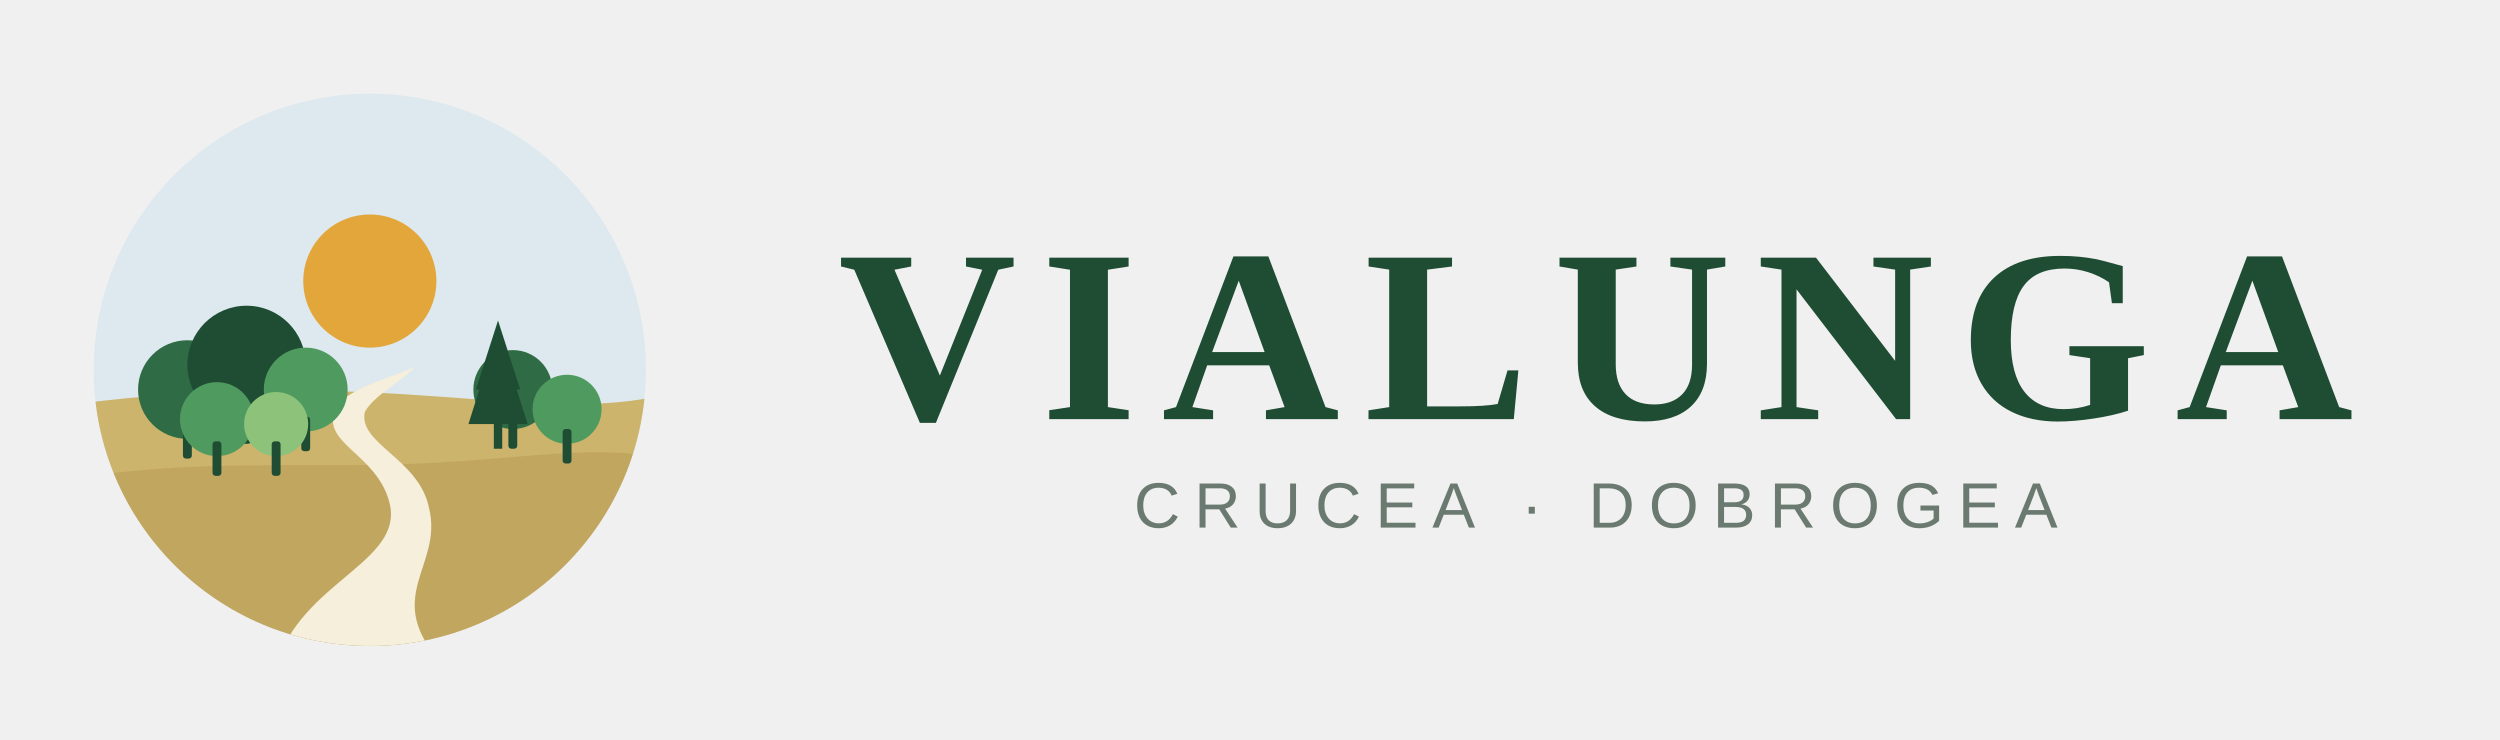
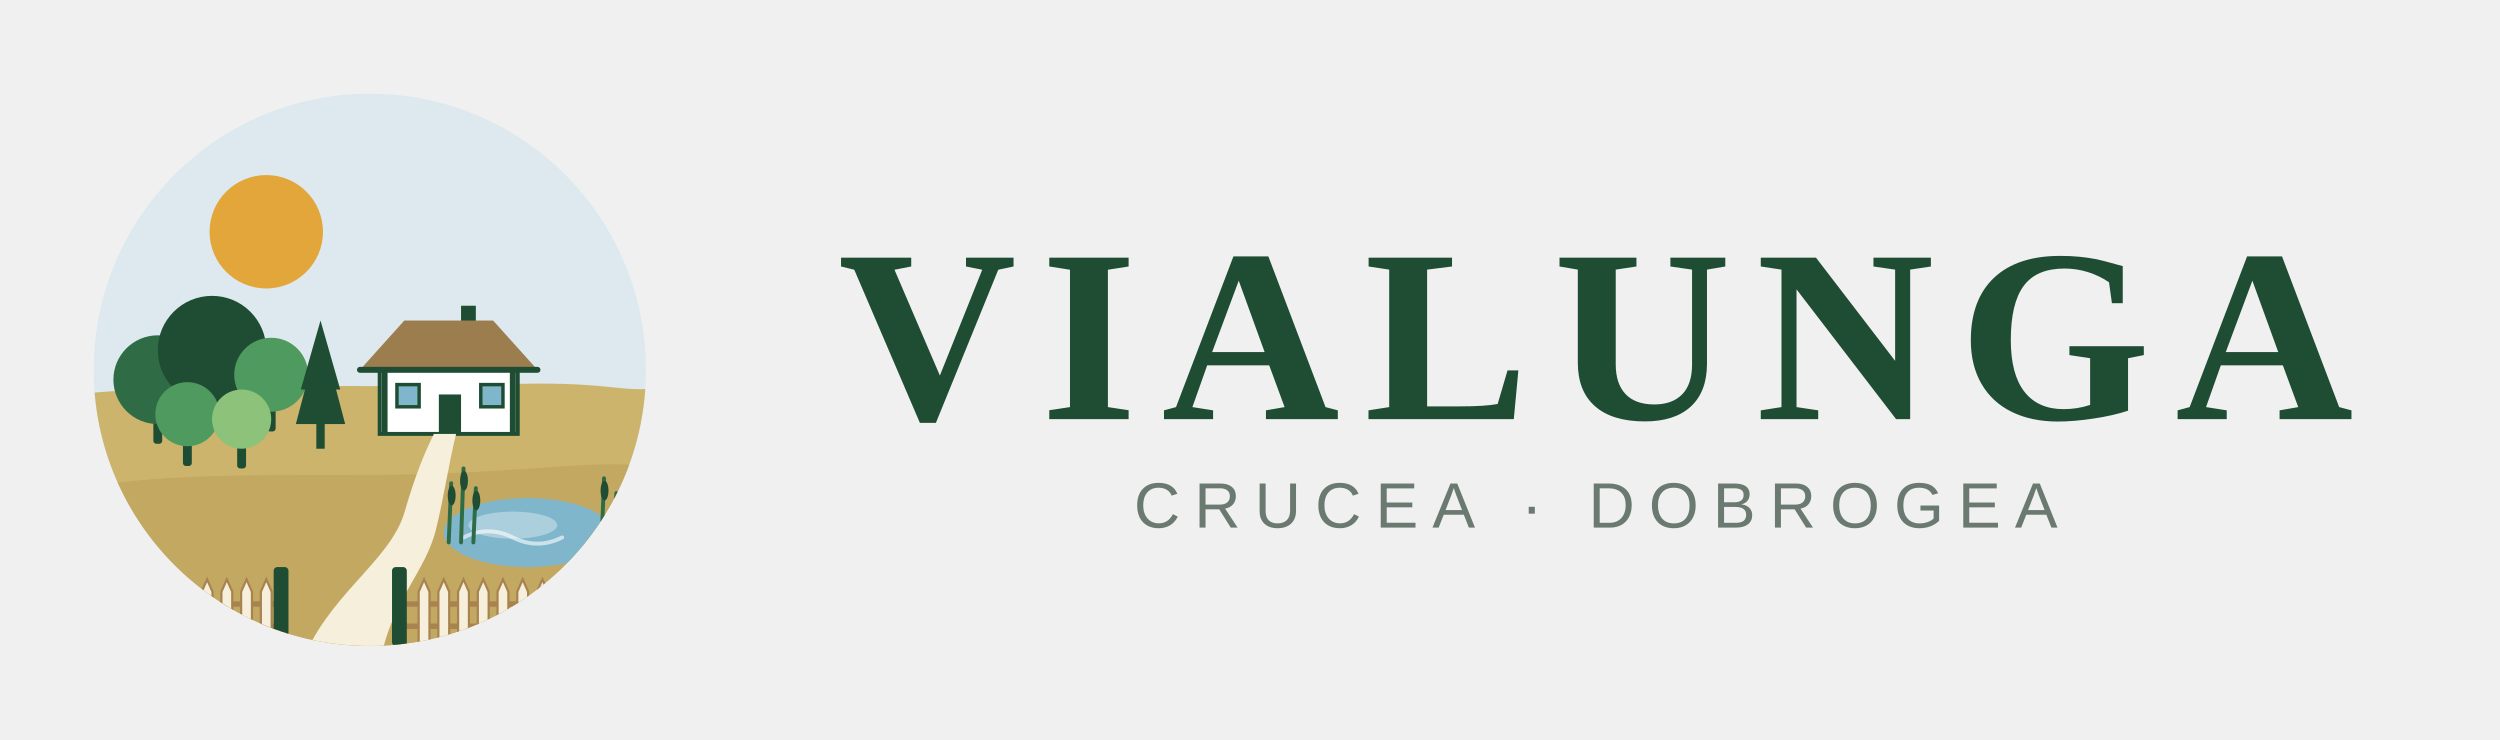
<svg xmlns="http://www.w3.org/2000/svg" viewBox="0 0 1014 300" width="1014" height="300">
  <g transform="translate(30 30) scale(1.0)">
    <defs>
      <clipPath id="disc">
        <circle cx="120" cy="120" r="112" />
      </clipPath>
    </defs>
    <circle cx="120" cy="120" r="112" fill="#dde9ee" />
    <g clip-path="url(#disc)">
-       <circle cx="120" cy="84" r="27" fill="#e3a63b" />
-       <path d="M0 134 C 60 126, 110 128, 150 131 S 215 136, 240 130 L240 240 L0 240 Z" fill="#cdb46c" />
-       <path d="M0 164 C 50 156, 95 160, 140 158 S 210 150, 240 156 L240 240 L0 240 Z" fill="#b89b55" opacity=".55" />
-       <path d="M 82 240 C 92 206, 134 198, 128 174 C 123 154, 100 150, 106 136 C 110 128, 126 124, 138 119 C 134 124, 122 130, 118 137 C 115 150, 140 156, 144 176 C 150 200, 124 212, 150 240 Z" fill="#f6efdc" />
-       <circle cx="46" cy="128" r="20" fill="#2f6b45" />
-       <rect x="44.2" y="142" width="3.6" height="14" rx="1.2" fill="#1f4d33" />
-       <circle cx="70" cy="118" r="24" fill="#1f4d33" />
-       <rect x="68.2" y="136" width="3.6" height="14" rx="1.2" fill="#1f4d33" />
-       <circle cx="94" cy="128" r="17" fill="#4f9a5f" />
-       <rect x="92.2" y="139" width="3.6" height="14" rx="1.2" fill="#1f4d33" />
-       <circle cx="58" cy="140" r="15" fill="#4f9a5f" />
-       <rect x="56.2" y="149" width="3.6" height="14" rx="1.2" fill="#1f4d33" />
-       <circle cx="82" cy="142" r="13" fill="#8cc27a" />
-       <rect x="80.2" y="149" width="3.6" height="14" rx="1.2" fill="#1f4d33" />
-       <circle cx="178" cy="128" r="16" fill="#2f6b45" />
-       <rect x="176.2" y="138" width="3.6" height="14" rx="1.2" fill="#1f4d33" />
-       <circle cx="200" cy="136" r="14" fill="#4f9a5f" />
-       <rect x="198.2" y="144" width="3.6" height="14" rx="1.2" fill="#1f4d33" />
-       <path d="M160 142 L172 104 L184 142 Z M163 128 L172 100 L181 128 Z" fill="#1f4d33" />
-       <rect x="170.3" y="140" width="3.4" height="12" fill="#1f4d33" />
+       <circle cx="78" cy="64" r="23" fill="#e3a63b" />
+       <path d="M0 130 C 60 124, 120 128, 170 126 S 220 130, 240 127 L240 240 L0 240 Z" fill="#cdb46c" />
+       <path d="M0 168 C 50 160, 100 164, 150 162 S 215 156, 240 160 L240 240 L0 240 Z" fill="#b89b55" opacity=".5" />
+       <rect x="157" y="94" width="6" height="12" fill="#1f4d33" />
+       <rect x="124" y="118" width="56" height="28" fill="#ffffff" stroke="#1f4d33" stroke-width="1.6" />
+       <path d="M116 120 L188 120 L170 100 L134 100 Z" fill="#9c7d4e" />
+       <path d="M116 120 L188 120" stroke="#1f4d33" stroke-width="2.4" stroke-linecap="round" />
+       <rect x="131" y="126" width="9" height="9" fill="#7fb6cc" stroke="#1f4d33" stroke-width="1.4" />
+       <rect x="165" y="126" width="9" height="9" fill="#7fb6cc" stroke="#1f4d33" stroke-width="1.4" />
+       <rect x="148" y="130" width="9" height="16" fill="#1f4d33" />
+       <rect x="124.8" y="120" width="2.4" height="26" fill="#1f4d33" />
+       <rect x="176.8" y="120" width="2.4" height="26" fill="#1f4d33" />
+       <ellipse cx="184" cy="186" rx="34" ry="14" fill="#7fb6cc" />
+       <ellipse cx="178" cy="183" rx="18" ry="5.5" fill="#ffffff" opacity=".35" />
+       <path d="M158 188 q 10 -5 20 0 t 20 0" fill="none" stroke="#ffffff" stroke-width="1.6" opacity=".6" stroke-linecap="round" />
+       <path d="M152 190 L153 166" stroke="#2f6b45" stroke-width="1.6" stroke-linecap="round" />
+       <ellipse cx="153.2" cy="171" rx="1.6" ry="4" fill="#1f4d33" />
+       <path d="M157 190 L158 160" stroke="#2f6b45" stroke-width="1.6" stroke-linecap="round" />
+       <ellipse cx="158.2" cy="165" rx="1.6" ry="4" fill="#1f4d33" />
+       <path d="M162 190 L163 168" stroke="#2f6b45" stroke-width="1.6" stroke-linecap="round" />
+       <ellipse cx="163.2" cy="173" rx="1.6" ry="4" fill="#1f4d33" />
+       <path d="M214 190 L215 164" stroke="#2f6b45" stroke-width="1.6" stroke-linecap="round" />
+       <ellipse cx="215.2" cy="169" rx="1.6" ry="4" fill="#1f4d33" />
+       <path d="M219 190 L220 170" stroke="#2f6b45" stroke-width="1.6" stroke-linecap="round" />
+       <ellipse cx="220.2" cy="175" rx="1.6" ry="4" fill="#1f4d33" />
+       <path d="M 92 240 C 102 212, 128 198, 134 178 C 138 164, 142 154, 146 146 L 155 146 C 152 158, 150 172, 147 184 C 143 202, 128 214, 124 240 Z" fill="#f6efdc" />
+       <rect x="32.2" y="136" width="3.6" height="14" rx="1.2" fill="#1f4d33" />
+       <circle cx="34" cy="124" r="18" fill="#2f6b45" />
+       <rect x="54.2" y="128" width="3.6" height="14" rx="1.2" fill="#1f4d33" />
+       <circle cx="56" cy="112" r="22" fill="#1f4d33" />
+       <rect x="78.2" y="131" width="3.6" height="14" rx="1.2" fill="#1f4d33" />
+       <circle cx="80" cy="122" r="15" fill="#4f9a5f" />
+       <rect x="44.2" y="145" width="3.6" height="14" rx="1.2" fill="#1f4d33" />
+       <circle cx="46" cy="138" r="13" fill="#4f9a5f" />
+       <rect x="66.2" y="146" width="3.6" height="14" rx="1.2" fill="#1f4d33" />
+       <circle cx="68" cy="140" r="12" fill="#8cc27a" />
+       <path d="M90 142 L100 104 L110 142 Z M92 128 L100 100 L108 128 Z" fill="#1f4d33" />
+       <rect x="98.3" y="140" width="3.4" height="12" fill="#1f4d33" />
+       <path d="M0 215 L84 215 M132 215 L240 215" stroke="#a8824f" stroke-width="2.2" />
+       <path d="M0 224 L84 224 M132 224 L240 224" stroke="#a8824f" stroke-width="2.2" />
+       <path d="M3.8 210 L6 205 L8.2 210 L8.2 231 L3.8 231 Z" fill="#f6efdc" stroke="#a8824f" stroke-width="0.9" />
+       <path d="M11.8 210 L14 205 L16.2 210 L16.2 231 L11.8 231 Z" fill="#f6efdc" stroke="#a8824f" stroke-width="0.9" />
+       <path d="M19.8 210 L22 205 L24.2 210 L24.2 231 L19.8 231 Z" fill="#f6efdc" stroke="#a8824f" stroke-width="0.9" />
+       <path d="M27.8 210 L30 205 L32.2 210 L32.2 231 L27.8 231 Z" fill="#f6efdc" stroke="#a8824f" stroke-width="0.9" />
+       <path d="M35.8 210 L38 205 L40.2 210 L40.2 231 L35.8 231 Z" fill="#f6efdc" stroke="#a8824f" stroke-width="0.9" />
+       <path d="M43.8 210 L46 205 L48.2 210 L48.2 231 L43.8 231 Z" fill="#f6efdc" stroke="#a8824f" stroke-width="0.9" />
+       <path d="M51.8 210 L54 205 L56.2 210 L56.2 231 L51.8 231 Z" fill="#f6efdc" stroke="#a8824f" stroke-width="0.9" />
+       <path d="M59.8 210 L62 205 L64.2 210 L64.2 231 L59.8 231 Z" fill="#f6efdc" stroke="#a8824f" stroke-width="0.9" />
+       <path d="M67.8 210 L70 205 L72.2 210 L72.2 231 L67.8 231 Z" fill="#f6efdc" stroke="#a8824f" stroke-width="0.9" />
+       <path d="M75.8 210 L78 205 L80.2 210 L80.2 231 L75.8 231 Z" fill="#f6efdc" stroke="#a8824f" stroke-width="0.9" />
+       <path d="M139.8 210 L142 205 L144.2 210 L144.2 231 L139.8 231 Z" fill="#f6efdc" stroke="#a8824f" stroke-width="0.9" />
+       <path d="M147.8 210 L150 205 L152.2 210 L152.2 231 L147.8 231 Z" fill="#f6efdc" stroke="#a8824f" stroke-width="0.9" />
+       <path d="M155.8 210 L158 205 L160.2 210 L160.2 231 L155.8 231 Z" fill="#f6efdc" stroke="#a8824f" stroke-width="0.9" />
+       <path d="M163.8 210 L166 205 L168.2 210 L168.2 231 L163.8 231 Z" fill="#f6efdc" stroke="#a8824f" stroke-width="0.9" />
+       <path d="M171.8 210 L174 205 L176.2 210 L176.2 231 L171.8 231 Z" fill="#f6efdc" stroke="#a8824f" stroke-width="0.9" />
+       <path d="M179.8 210 L182 205 L184.2 210 L184.2 231 L179.8 231 Z" fill="#f6efdc" stroke="#a8824f" stroke-width="0.9" />
+       <path d="M187.8 210 L190 205 L192.2 210 L192.2 231 L187.8 231 Z" fill="#f6efdc" stroke="#a8824f" stroke-width="0.9" />
+       <path d="M195.8 210 L198 205 L200.2 210 L200.2 231 L195.8 231 Z" fill="#f6efdc" stroke="#a8824f" stroke-width="0.9" />
+       <path d="M203.8 210 L206 205 L208.2 210 L208.2 231 L203.8 231 Z" fill="#f6efdc" stroke="#a8824f" stroke-width="0.9" />
+       <path d="M211.8 210 L214 205 L216.2 210 L216.2 231 L211.8 231 Z" fill="#f6efdc" stroke="#a8824f" stroke-width="0.9" />
+       <path d="M219.8 210 L222 205 L224.2 210 L224.2 231 L219.8 231 Z" fill="#f6efdc" stroke="#a8824f" stroke-width="0.9" />
+       <path d="M227.8 210 L230 205 L232.2 210 L232.2 231 L227.8 231 Z" fill="#f6efdc" stroke="#a8824f" stroke-width="0.9" />
+       <path d="M235.8 210 L238 205 L240.2 210 L240.2 231 L235.8 231 Z" fill="#f6efdc" stroke="#a8824f" stroke-width="0.9" />
+       <rect x="81" y="200" width="6" height="32" rx="1.5" fill="#1f4d33" />
+       <rect x="129" y="200" width="6" height="32" rx="1.5" fill="#1f4d33" />
    </g>
  </g>
  <g transform="translate(340 170) scale(1.0)">
    <path d="M71.094 -65.479V-61.914L64.893 -60.596L39.6 1.514H33.105L6.494 -60.596L1.123 -61.914V-65.479H29.59V-61.914L22.803 -60.596L41.211 -17.676L58.398 -60.596L51.807 -61.914V-65.479Z M109.365 -4.883 117.764 -3.613V0.0H85.586V-3.613L93.984 -4.883V-60.596L85.586 -61.914V-65.479H117.764V-61.914L109.365 -60.596Z M152.031 -3.564V0.0H132.109V-3.564L136.992 -4.883L160.283 -66.016H174.443L197.637 -4.883L202.617 -3.564V0.0H173.467V-3.564L181.035 -4.883L174.785 -21.826H149.639L143.633 -4.883ZM162.432 -56.152 151.641 -27.197H172.93Z M248.945 -61.914 238.838 -60.645V-5.176H252.168Q262.568 -5.176 267.451 -6.152L271.455 -19.775H275.85L273.994 0.0H215.059V-3.564L223.457 -4.883V-60.645L215.107 -61.914V-65.479H248.945Z M330.967 -5.957Q338.291 -5.957 342.295 -10.059Q346.299 -14.16 346.299 -22.119V-60.645L337.51 -61.914V-65.479H359.775V-61.914L352.354 -60.645V-22.51Q352.354 -11.182 345.811 -5.127Q339.268 0.928 327.109 0.928Q313.975 0.928 306.968 -5.2Q299.961 -11.328 299.961 -22.9V-60.645L292.539 -61.914V-65.479H323.74V-61.914L315.342 -60.645V-22.217Q315.342 -14.355 319.321 -10.156Q323.301 -5.957 330.967 -5.957Z M428.662 -60.645 419.873 -61.914V-65.479H443.164V-61.914L434.766 -60.645V0.0H429.053L388.672 -52.637V-4.883L397.461 -3.564V0.0H374.17V-3.564L382.568 -4.883V-60.645L374.17 -61.914V-65.479H396.582L428.662 -23.633Z M523.135 -3.418Q517.08 -1.416 509.072 -0.22Q501.064 0.977 494.668 0.977Q483.975 0.977 475.991 -2.93Q468.008 -6.836 463.687 -14.307Q459.365 -21.777 459.365 -31.982Q459.365 -48.438 468.765 -57.324Q478.164 -66.211 495.596 -66.211Q499.844 -66.211 503.335 -65.869Q506.826 -65.527 509.854 -64.941Q512.881 -64.355 520.986 -62.061V-47.021H516.592L515.42 -55.518Q511.562 -58.154 506.924 -59.619Q502.285 -61.084 497.354 -61.084Q485.977 -61.084 480.776 -54.004Q475.576 -46.924 475.576 -32.08Q475.576 -18.262 481.069 -11.157Q486.562 -4.053 496.963 -4.053Q502.627 -4.053 507.754 -5.762V-24.707L499.355 -25.977V-29.59H529.531V-25.977L523.135 -24.707Z M563.164 -3.564V0.0H543.242V-3.564L548.125 -4.883L571.416 -66.016H585.576L608.77 -4.883L613.75 -3.564V0.0H584.6V-3.564L592.168 -4.883L585.918 -21.826H560.771L554.766 -4.883ZM573.564 -56.152 562.773 -27.197H584.062Z" fill="#1f4d33" />
    <path transform="translate(119.9094 44)" d="M10.055 -16.174Q7.084 -16.174 5.434 -14.263Q3.783 -12.353 3.783 -9.026Q3.783 -5.738 5.503 -3.739Q7.224 -1.739 10.156 -1.739Q13.914 -1.739 15.806 -5.459L17.786 -4.469Q16.682 -2.158 14.682 -0.952Q12.683 0.254 10.042 0.254Q7.338 0.254 5.364 -0.87Q3.39 -1.993 2.355 -4.082Q1.32 -6.17 1.32 -9.026Q1.32 -13.305 3.631 -15.729Q5.941 -18.154 10.029 -18.154Q12.886 -18.154 14.803 -17.037Q16.72 -15.92 17.621 -13.724L15.323 -12.962Q14.701 -14.523 13.324 -15.349Q11.946 -16.174 10.055 -16.174Z M39.274 0.0 34.627 -7.427H29.054V0.0H26.629V-17.888H35.046Q38.068 -17.888 39.712 -16.536Q41.356 -15.184 41.356 -12.771Q41.356 -10.778 40.194 -9.42Q39.032 -8.062 36.989 -7.706L42.067 0.0ZM38.918 -12.746Q38.918 -14.308 37.858 -15.126Q36.798 -15.945 34.805 -15.945H29.054V-9.344H34.907Q36.824 -9.344 37.871 -10.239Q38.918 -11.134 38.918 -12.746Z M58.273 0.254Q56.077 0.254 54.439 -0.546Q52.801 -1.346 51.9 -2.869Q50.999 -4.393 50.999 -6.5V-17.888H53.423V-6.703Q53.423 -4.253 54.668 -2.983Q55.912 -1.714 58.26 -1.714Q60.672 -1.714 62.012 -3.028Q63.351 -4.342 63.351 -6.868V-17.888H65.763V-6.729Q65.763 -4.558 64.843 -2.983Q63.922 -1.409 62.24 -0.578Q60.558 0.254 58.273 0.254Z M83.544 -16.174Q80.573 -16.174 78.923 -14.263Q77.272 -12.353 77.272 -9.026Q77.272 -5.738 78.993 -3.739Q80.713 -1.739 83.645 -1.739Q87.403 -1.739 89.295 -5.459L91.275 -4.469Q90.171 -2.158 88.171 -0.952Q86.172 0.254 83.531 0.254Q80.827 0.254 78.853 -0.87Q76.879 -1.993 75.844 -4.082Q74.809 -6.17 74.809 -9.026Q74.809 -13.305 77.12 -15.729Q79.431 -18.154 83.518 -18.154Q86.375 -18.154 88.292 -17.037Q90.209 -15.92 91.11 -13.724L88.812 -12.962Q88.19 -14.523 86.813 -15.349Q85.435 -16.174 83.544 -16.174Z M100.118 0.0V-17.888H113.69V-15.907H102.543V-10.169H112.928V-8.214H102.543V-1.98H114.21V0.0Z M135.863 0.0 133.819 -5.23H125.668L123.612 0.0H121.098L128.398 -17.888H131.153L138.338 0.0ZM129.744 -16.06 129.629 -15.704Q129.312 -14.65 128.69 -13.0L126.405 -7.122H133.095L130.797 -13.025Q130.442 -13.901 130.086 -15.006Z M160.138 -5.662V-8.455H162.613V-5.662Z M201.907 -9.128Q201.907 -6.36 200.828 -4.285Q199.749 -2.209 197.768 -1.104Q195.788 0.0 193.198 0.0H186.507V-17.888H192.423Q196.968 -17.888 199.438 -15.609Q201.907 -13.33 201.907 -9.128ZM199.469 -9.128Q199.469 -12.454 197.647 -14.2Q195.826 -15.945 192.373 -15.945H188.932V-1.942H192.918Q194.886 -1.942 196.378 -2.806Q197.87 -3.669 198.669 -5.294Q199.469 -6.919 199.469 -9.128Z M227.85 -9.026Q227.85 -6.221 226.778 -4.113Q225.705 -2.006 223.699 -0.876Q221.693 0.254 218.964 0.254Q216.209 0.254 214.209 -0.863Q212.21 -1.98 211.156 -4.094Q210.102 -6.208 210.102 -9.026Q210.102 -13.317 212.451 -15.736Q214.8 -18.154 218.989 -18.154Q221.719 -18.154 223.724 -17.069Q225.73 -15.983 226.79 -13.914Q227.85 -11.845 227.85 -9.026ZM225.375 -9.026Q225.375 -12.365 223.705 -14.27Q222.036 -16.174 218.989 -16.174Q215.917 -16.174 214.241 -14.295Q212.565 -12.416 212.565 -9.026Q212.565 -5.662 214.26 -3.688Q215.955 -1.714 218.964 -1.714Q222.061 -1.714 223.718 -3.625Q225.375 -5.535 225.375 -9.026Z M250.785 -5.04Q250.785 -2.653 249.046 -1.327Q247.307 0.0 244.209 0.0H236.947V-17.888H243.447Q249.744 -17.888 249.744 -13.546Q249.744 -11.959 248.856 -10.88Q247.967 -9.801 246.342 -9.433Q248.475 -9.179 249.63 -8.004Q250.785 -6.83 250.785 -5.04ZM247.307 -13.254Q247.307 -14.701 246.316 -15.323Q245.326 -15.945 243.447 -15.945H239.372V-10.283H243.447Q245.39 -10.283 246.348 -11.013Q247.307 -11.743 247.307 -13.254ZM248.335 -5.23Q248.335 -8.392 243.892 -8.392H239.372V-1.942H244.082Q246.304 -1.942 247.319 -2.768Q248.335 -3.593 248.335 -5.23Z M272.654 0.0 268.007 -7.427H262.434V0.0H260.009V-17.888H268.426Q271.448 -17.888 273.092 -16.536Q274.736 -15.184 274.736 -12.771Q274.736 -10.778 273.574 -9.42Q272.412 -8.062 270.369 -7.706L275.447 0.0ZM272.298 -12.746Q272.298 -14.308 271.238 -15.126Q270.178 -15.945 268.185 -15.945H262.434V-9.344H268.286Q270.203 -9.344 271.251 -10.239Q272.298 -11.134 272.298 -12.746Z M301.352 -9.026Q301.352 -6.221 300.279 -4.113Q299.207 -2.006 297.201 -0.876Q295.195 0.254 292.465 0.254Q289.711 0.254 287.711 -0.863Q285.712 -1.98 284.658 -4.094Q283.604 -6.208 283.604 -9.026Q283.604 -13.317 285.953 -15.736Q288.301 -18.154 292.491 -18.154Q295.22 -18.154 297.226 -17.069Q299.232 -15.983 300.292 -13.914Q301.352 -11.845 301.352 -9.026ZM298.877 -9.026Q298.877 -12.365 297.207 -14.27Q295.538 -16.174 292.491 -16.174Q289.419 -16.174 287.743 -14.295Q286.067 -12.416 286.067 -9.026Q286.067 -5.662 287.762 -3.688Q289.457 -1.714 292.465 -1.714Q295.563 -1.714 297.22 -3.625Q298.877 -5.535 298.877 -9.026Z M309.624 -9.026Q309.624 -13.381 311.96 -15.768Q314.296 -18.154 318.523 -18.154Q321.494 -18.154 323.348 -17.151Q325.201 -16.148 326.204 -13.939L323.893 -13.254Q323.132 -14.777 321.792 -15.476Q320.453 -16.174 318.46 -16.174Q315.362 -16.174 313.725 -14.301Q312.087 -12.429 312.087 -9.026Q312.087 -5.637 313.826 -3.675Q315.565 -1.714 318.638 -1.714Q320.39 -1.714 321.907 -2.247Q323.424 -2.78 324.363 -3.694V-6.919H319.018V-8.95H326.598V-2.78Q325.176 -1.333 323.113 -0.54Q321.05 0.254 318.638 0.254Q315.832 0.254 313.801 -0.863Q311.769 -1.98 310.697 -4.082Q309.624 -6.183 309.624 -9.026Z M336.393 0.0V-17.888H349.964V-15.907H338.818V-10.169H349.202V-8.214H338.818V-1.98H350.485V0.0Z M372.137 0.0 370.093 -5.23H361.943L359.886 0.0H357.373L364.672 -17.888H367.427L374.613 0.0ZM366.018 -16.06 365.904 -15.704Q365.586 -14.65 364.964 -13.0L362.679 -7.122H369.37L367.072 -13.025Q366.716 -13.901 366.361 -15.006Z" fill="#6b7a70" />
  </g>
</svg>
